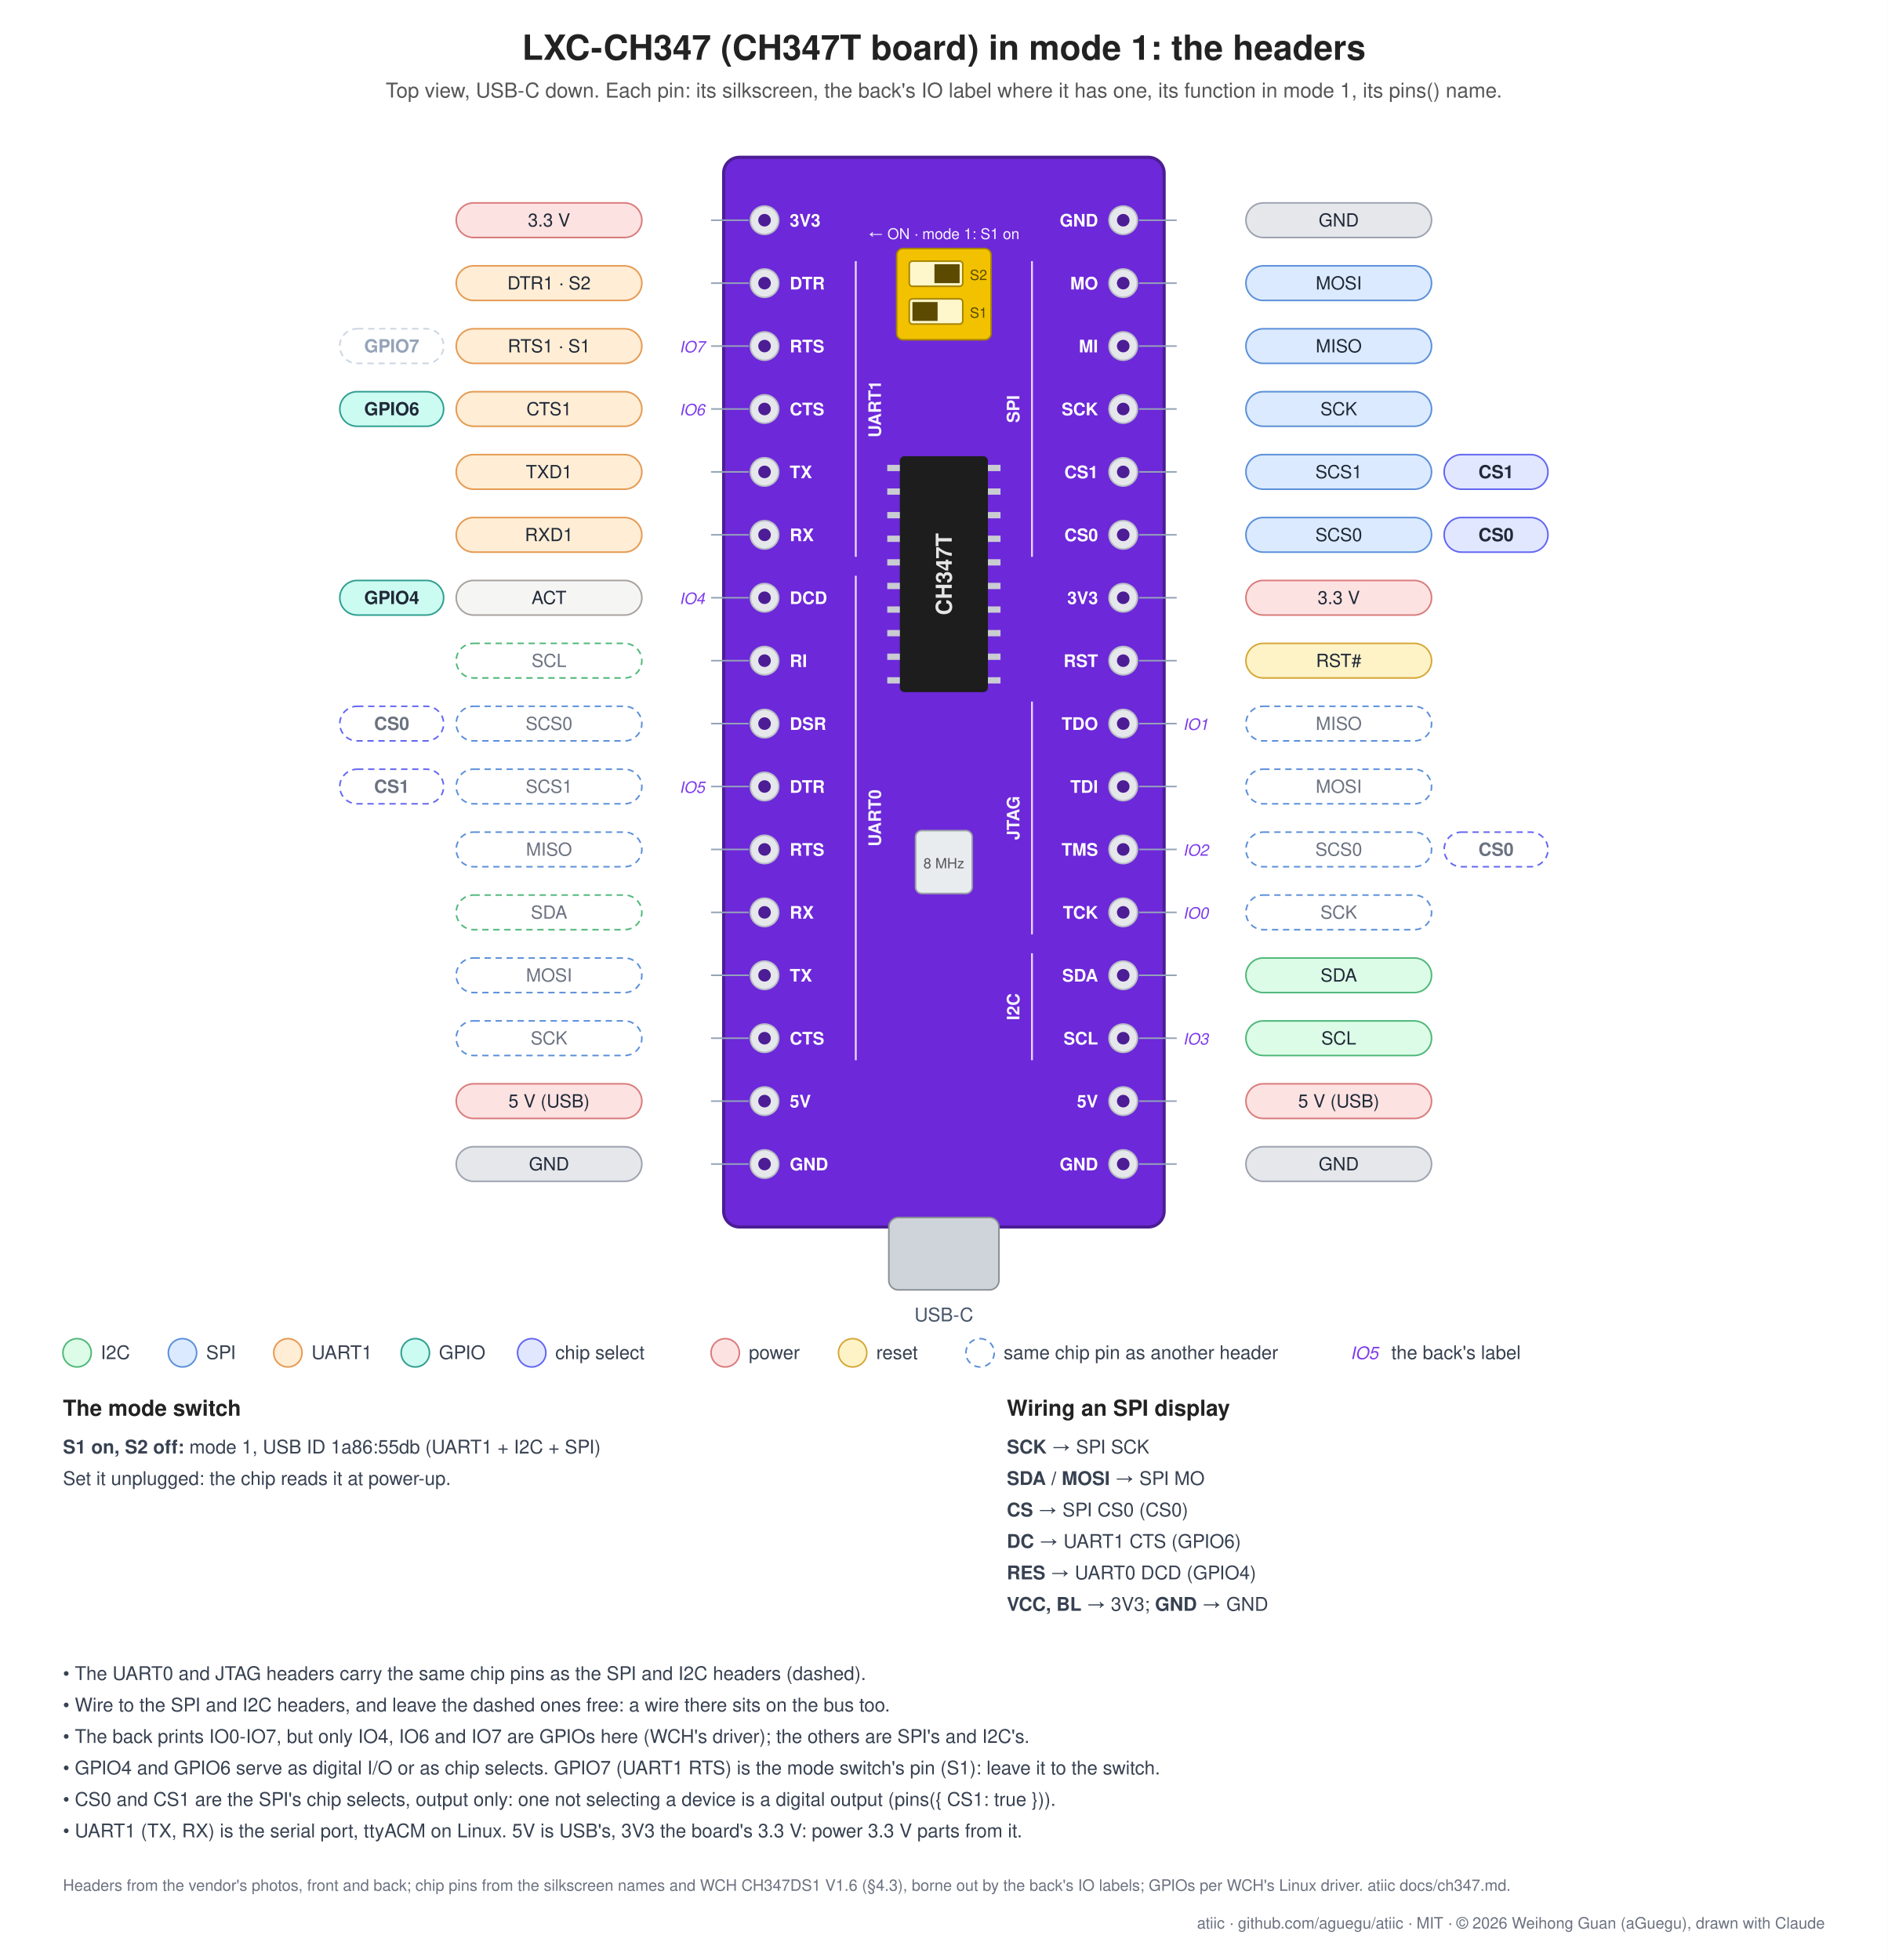
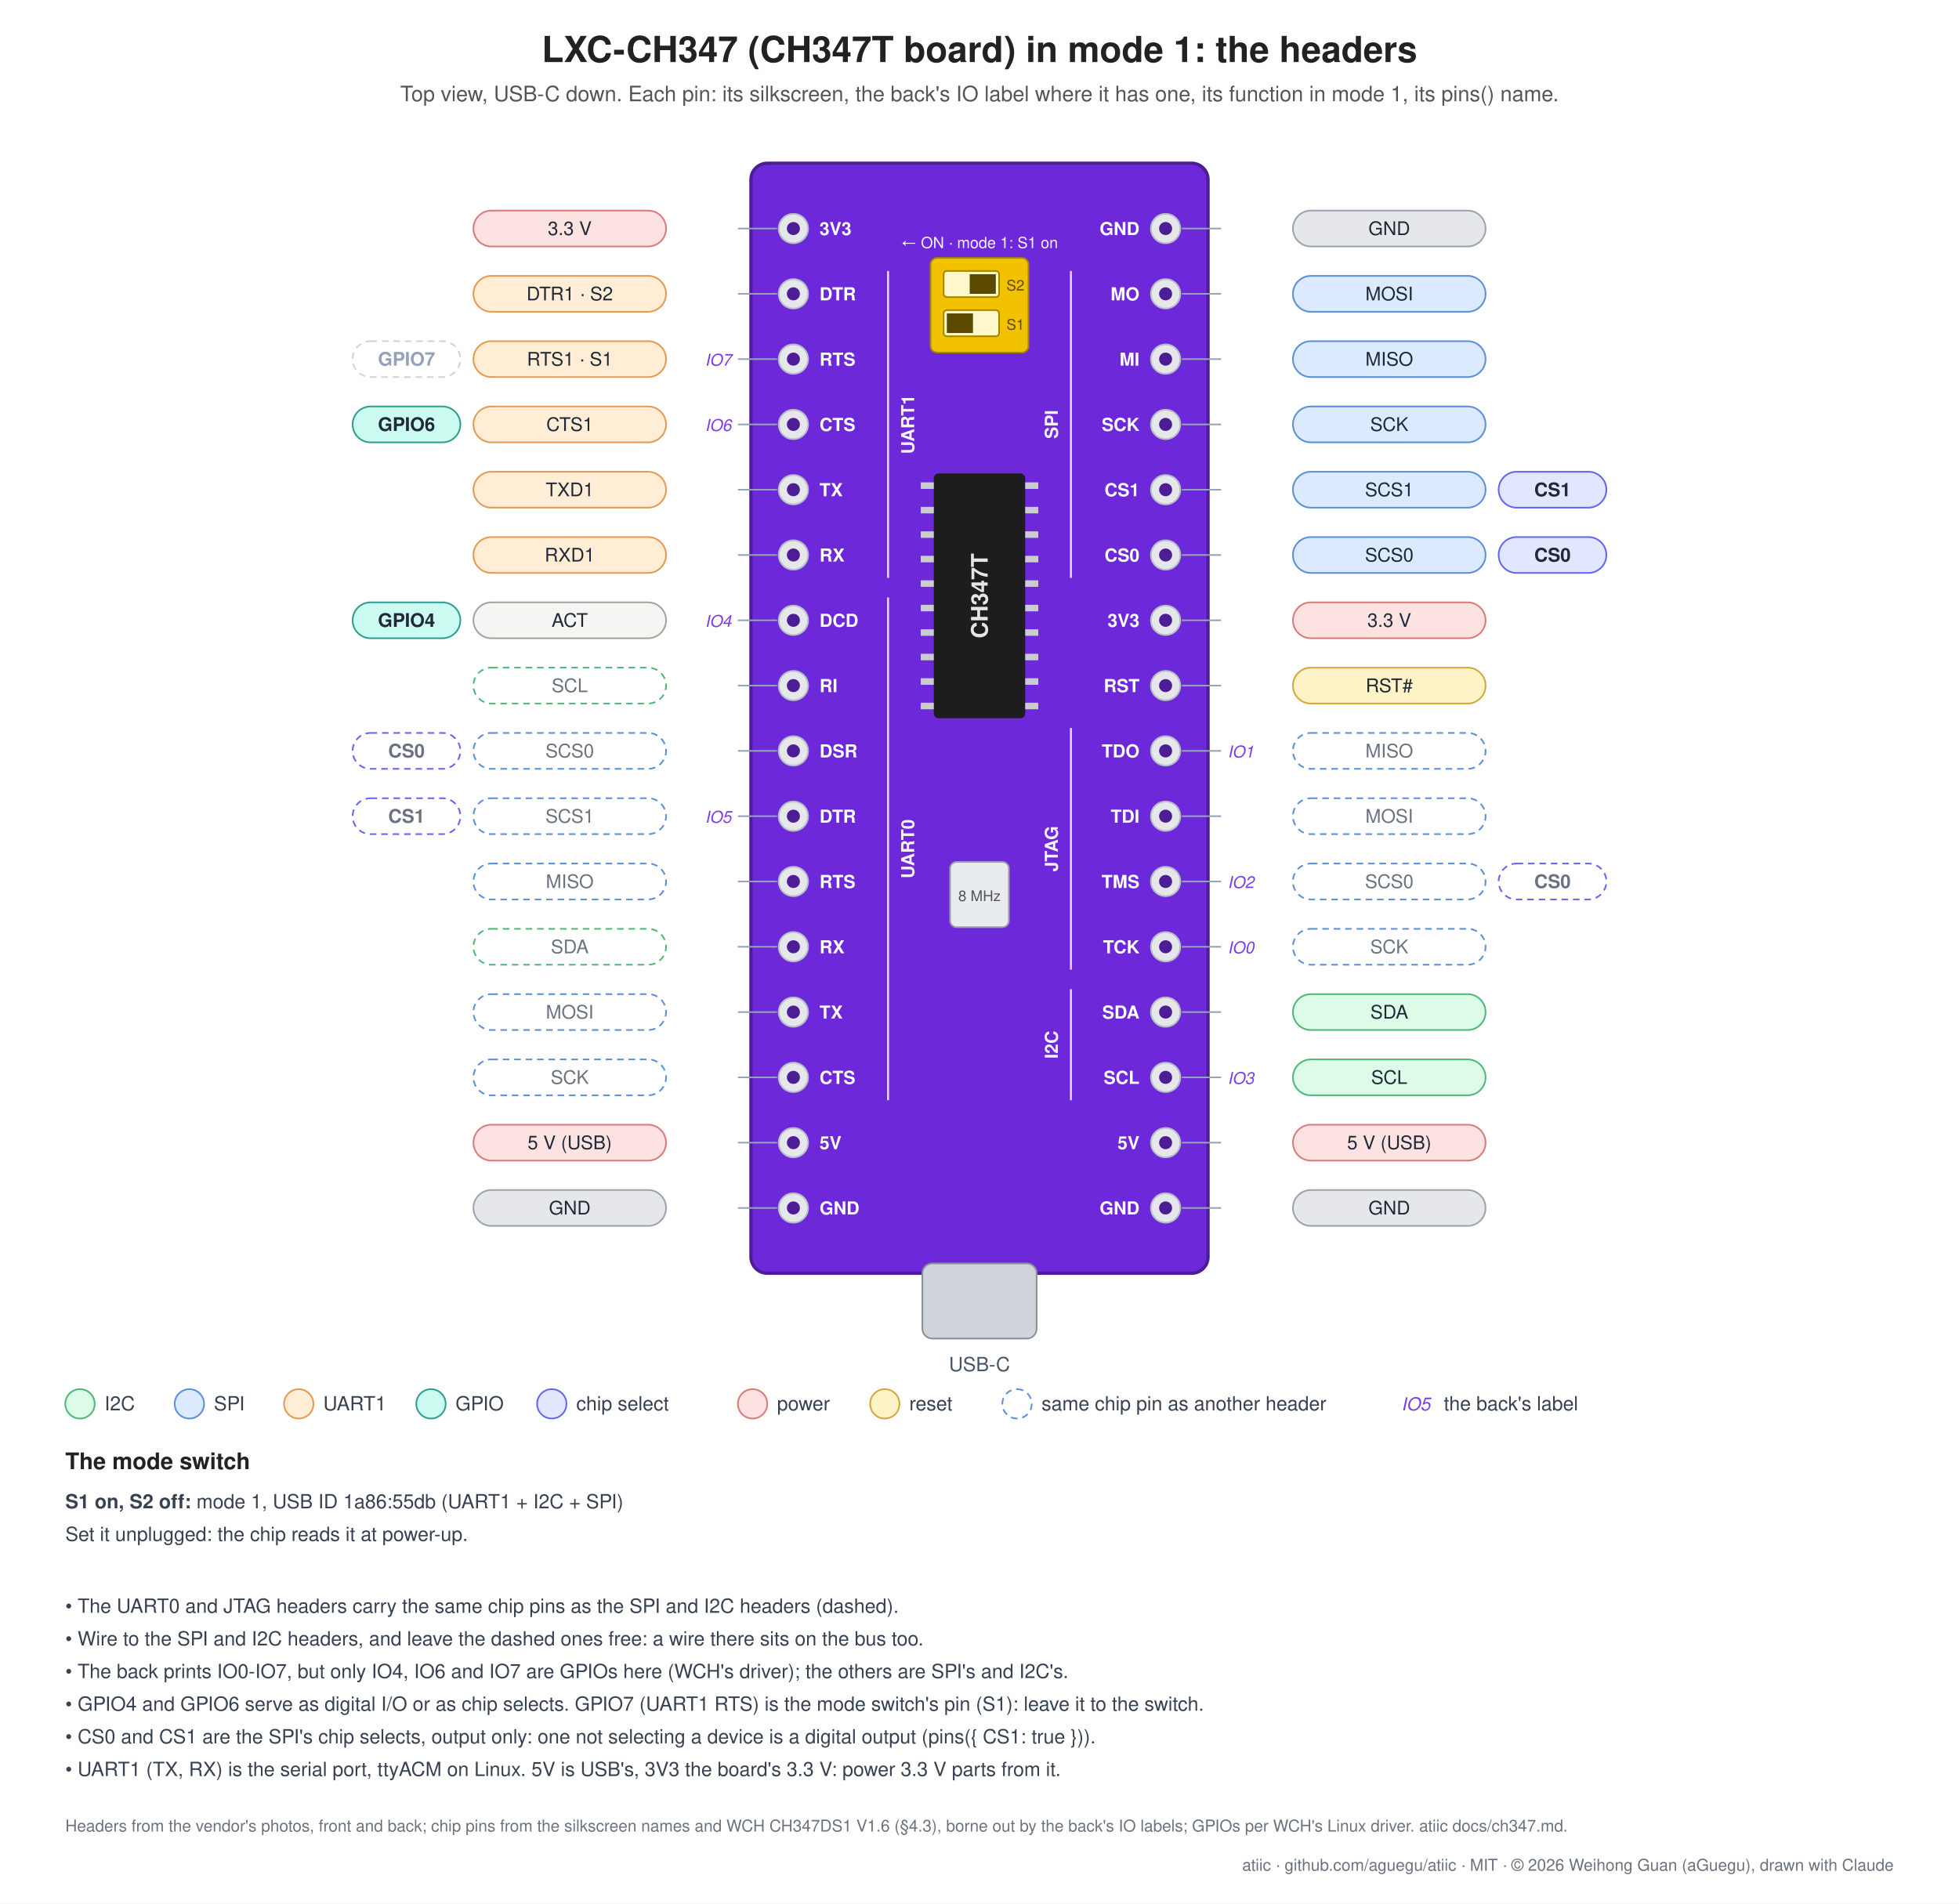
- <svg xmlns="http://www.w3.org/2000/svg" viewBox="0 0 1200 1246" width="1200" height="1246" font-family="Helvetica, Arial, sans-serif">
-   <rect width="1200" height="1246" fill="#ffffff" />
+ <svg xmlns="http://www.w3.org/2000/svg" viewBox="0 0 1200 1166" width="1200" height="1166" font-family="Helvetica, Arial, sans-serif">
+   <rect width="1200" height="1166" fill="#ffffff" />
  <text x="600.0" y="38" text-anchor="middle" font-size="22" font-weight="bold" fill="#222">LXC-CH347 (CH347T board) in mode 1: the headers</text>
  <text x="600.0" y="62" text-anchor="middle" font-size="13" fill="#555">Top view, USB-C down. Each pin: its silkscreen, the back's IO label where it has one, its function in mode 1, its pins() name.</text>
  <rect x="460" y="100" width="280" height="680" rx="10" fill="#6d28d9" stroke="#4c1d95" stroke-width="2" />
  <circle cx="486" cy="740" r="9" fill="#e5e7eb" stroke="#b8bec5" />
  <circle cx="486" cy="740" r="4" fill="#4c1d95" />
  <text x="502" y="744" text-anchor="start" font-size="11" font-weight="bold" fill="#fff">GND</text>
  <line x1="476" y1="740" x2="452" y2="740" stroke="#94a3b8" />
  <rect x="290" y="729" width="118" height="22" rx="11" fill="#e5e7eb" stroke="#9ca3af" />
  <text x="349.0" y="744" text-anchor="middle" font-size="11.5" fill="#1f2937">GND</text>
  <circle cx="486" cy="700" r="9" fill="#e5e7eb" stroke="#b8bec5" />
  <circle cx="486" cy="700" r="4" fill="#4c1d95" />
  <text x="502" y="704" text-anchor="start" font-size="11" font-weight="bold" fill="#fff">5V</text>
  <line x1="476" y1="700" x2="452" y2="700" stroke="#94a3b8" />
  <rect x="290" y="689" width="118" height="22" rx="11" fill="#fde2e2" stroke="#d97b7b" />
  <text x="349.0" y="704" text-anchor="middle" font-size="11.5" fill="#1f2937">5 V (USB)</text>
  <circle cx="486" cy="660" r="9" fill="#e5e7eb" stroke="#b8bec5" />
  <circle cx="486" cy="660" r="4" fill="#4c1d95" />
  <text x="502" y="664" text-anchor="start" font-size="11" font-weight="bold" fill="#fff">CTS</text>
  <line x1="476" y1="660" x2="452" y2="660" stroke="#94a3b8" />
  <rect x="290" y="649" width="118" height="22" rx="11" fill="#ffffff" stroke="#5b8fd9" stroke-dasharray="4 3" />
  <text x="349.0" y="664" text-anchor="middle" font-size="11.5" fill="#6b7280">SCK</text>
  <circle cx="486" cy="620" r="9" fill="#e5e7eb" stroke="#b8bec5" />
  <circle cx="486" cy="620" r="4" fill="#4c1d95" />
  <text x="502" y="624" text-anchor="start" font-size="11" font-weight="bold" fill="#fff">TX</text>
  <line x1="476" y1="620" x2="452" y2="620" stroke="#94a3b8" />
  <rect x="290" y="609" width="118" height="22" rx="11" fill="#ffffff" stroke="#5b8fd9" stroke-dasharray="4 3" />
  <text x="349.0" y="624" text-anchor="middle" font-size="11.5" fill="#6b7280">MOSI</text>
  <circle cx="486" cy="580" r="9" fill="#e5e7eb" stroke="#b8bec5" />
  <circle cx="486" cy="580" r="4" fill="#4c1d95" />
  <text x="502" y="584" text-anchor="start" font-size="11" font-weight="bold" fill="#fff">RX</text>
  <line x1="476" y1="580" x2="452" y2="580" stroke="#94a3b8" />
  <rect x="290" y="569" width="118" height="22" rx="11" fill="#ffffff" stroke="#4fb879" stroke-dasharray="4 3" />
  <text x="349.0" y="584" text-anchor="middle" font-size="11.5" fill="#6b7280">SDA</text>
  <circle cx="486" cy="540" r="9" fill="#e5e7eb" stroke="#b8bec5" />
  <circle cx="486" cy="540" r="4" fill="#4c1d95" />
  <text x="502" y="544" text-anchor="start" font-size="11" font-weight="bold" fill="#fff">RTS</text>
  <line x1="476" y1="540" x2="452" y2="540" stroke="#94a3b8" />
  <rect x="290" y="529" width="118" height="22" rx="11" fill="#ffffff" stroke="#5b8fd9" stroke-dasharray="4 3" />
  <text x="349.0" y="544" text-anchor="middle" font-size="11.5" fill="#6b7280">MISO</text>
  <circle cx="486" cy="500" r="9" fill="#e5e7eb" stroke="#b8bec5" />
  <circle cx="486" cy="500" r="4" fill="#4c1d95" />
  <text x="502" y="504" text-anchor="start" font-size="11" font-weight="bold" fill="#fff">DTR</text>
  <line x1="476" y1="500" x2="452" y2="500" stroke="#94a3b8" />
  <text x="448" y="504" text-anchor="end" font-size="10" font-style="italic" fill="#7c3aed">IO5</text>
  <rect x="290" y="489" width="118" height="22" rx="11" fill="#ffffff" stroke="#5b8fd9" stroke-dasharray="4 3" />
  <text x="349.0" y="504" text-anchor="middle" font-size="11.5" fill="#6b7280">SCS1</text>
  <rect x="216" y="489" width="66" height="22" rx="11" fill="#ffffff" stroke="#6366f1" stroke-dasharray="4 3" />
  <text x="249.0" y="504" text-anchor="middle" font-size="11.5" font-weight="bold" fill="#6b7280">CS1</text>
  <circle cx="486" cy="460" r="9" fill="#e5e7eb" stroke="#b8bec5" />
  <circle cx="486" cy="460" r="4" fill="#4c1d95" />
  <text x="502" y="464" text-anchor="start" font-size="11" font-weight="bold" fill="#fff">DSR</text>
  <line x1="476" y1="460" x2="452" y2="460" stroke="#94a3b8" />
  <rect x="290" y="449" width="118" height="22" rx="11" fill="#ffffff" stroke="#5b8fd9" stroke-dasharray="4 3" />
  <text x="349.0" y="464" text-anchor="middle" font-size="11.5" fill="#6b7280">SCS0</text>
  <rect x="216" y="449" width="66" height="22" rx="11" fill="#ffffff" stroke="#6366f1" stroke-dasharray="4 3" />
  <text x="249.0" y="464" text-anchor="middle" font-size="11.5" font-weight="bold" fill="#6b7280">CS0</text>
  <circle cx="486" cy="420" r="9" fill="#e5e7eb" stroke="#b8bec5" />
  <circle cx="486" cy="420" r="4" fill="#4c1d95" />
  <text x="502" y="424" text-anchor="start" font-size="11" font-weight="bold" fill="#fff">RI</text>
  <line x1="476" y1="420" x2="452" y2="420" stroke="#94a3b8" />
  <rect x="290" y="409" width="118" height="22" rx="11" fill="#ffffff" stroke="#4fb879" stroke-dasharray="4 3" />
  <text x="349.0" y="424" text-anchor="middle" font-size="11.5" fill="#6b7280">SCL</text>
  <circle cx="486" cy="380" r="9" fill="#e5e7eb" stroke="#b8bec5" />
  <circle cx="486" cy="380" r="4" fill="#4c1d95" />
  <text x="502" y="384" text-anchor="start" font-size="11" font-weight="bold" fill="#fff">DCD</text>
  <line x1="476" y1="380" x2="452" y2="380" stroke="#94a3b8" />
  <text x="448" y="384" text-anchor="end" font-size="10" font-style="italic" fill="#7c3aed">IO4</text>
  <rect x="290" y="369" width="118" height="22" rx="11" fill="#f5f5f4" stroke="#a8a29e" />
  <text x="349.0" y="384" text-anchor="middle" font-size="11.5" fill="#1f2937">ACT</text>
  <rect x="216" y="369" width="66" height="22" rx="11" fill="#ccfbf1" stroke="#2f9e8f" />
  <text x="249.0" y="384" text-anchor="middle" font-size="11.5" font-weight="bold" fill="#1f2937">GPIO4</text>
  <circle cx="486" cy="340" r="9" fill="#e5e7eb" stroke="#b8bec5" />
  <circle cx="486" cy="340" r="4" fill="#4c1d95" />
  <text x="502" y="344" text-anchor="start" font-size="11" font-weight="bold" fill="#fff">RX</text>
  <line x1="476" y1="340" x2="452" y2="340" stroke="#94a3b8" />
  <rect x="290" y="329" width="118" height="22" rx="11" fill="#ffedd5" stroke="#e59a52" />
  <text x="349.0" y="344" text-anchor="middle" font-size="11.5" fill="#1f2937">RXD1</text>
  <circle cx="486" cy="300" r="9" fill="#e5e7eb" stroke="#b8bec5" />
  <circle cx="486" cy="300" r="4" fill="#4c1d95" />
  <text x="502" y="304" text-anchor="start" font-size="11" font-weight="bold" fill="#fff">TX</text>
  <line x1="476" y1="300" x2="452" y2="300" stroke="#94a3b8" />
  <rect x="290" y="289" width="118" height="22" rx="11" fill="#ffedd5" stroke="#e59a52" />
  <text x="349.0" y="304" text-anchor="middle" font-size="11.5" fill="#1f2937">TXD1</text>
  <circle cx="486" cy="260" r="9" fill="#e5e7eb" stroke="#b8bec5" />
  <circle cx="486" cy="260" r="4" fill="#4c1d95" />
  <text x="502" y="264" text-anchor="start" font-size="11" font-weight="bold" fill="#fff">CTS</text>
  <line x1="476" y1="260" x2="452" y2="260" stroke="#94a3b8" />
  <text x="448" y="264" text-anchor="end" font-size="10" font-style="italic" fill="#7c3aed">IO6</text>
  <rect x="290" y="249" width="118" height="22" rx="11" fill="#ffedd5" stroke="#e59a52" />
  <text x="349.0" y="264" text-anchor="middle" font-size="11.5" fill="#1f2937">CTS1</text>
  <rect x="216" y="249" width="66" height="22" rx="11" fill="#ccfbf1" stroke="#2f9e8f" />
  <text x="249.0" y="264" text-anchor="middle" font-size="11.5" font-weight="bold" fill="#1f2937">GPIO6</text>
  <circle cx="486" cy="220" r="9" fill="#e5e7eb" stroke="#b8bec5" />
  <circle cx="486" cy="220" r="4" fill="#4c1d95" />
  <text x="502" y="224" text-anchor="start" font-size="11" font-weight="bold" fill="#fff">RTS</text>
  <line x1="476" y1="220" x2="452" y2="220" stroke="#94a3b8" />
  <text x="448" y="224" text-anchor="end" font-size="10" font-style="italic" fill="#7c3aed">IO7</text>
  <rect x="290" y="209" width="118" height="22" rx="11" fill="#ffedd5" stroke="#e59a52" />
  <text x="349.0" y="224" text-anchor="middle" font-size="11.5" fill="#1f2937">RTS1 · S1</text>
  <rect x="216" y="209" width="66" height="22" rx="11" fill="#ffffff" stroke="#cbd5e1" stroke-dasharray="4 3" />
  <text x="249.0" y="224" text-anchor="middle" font-size="11.5" font-weight="bold" fill="#94a3b8">GPIO7</text>
  <circle cx="486" cy="180" r="9" fill="#e5e7eb" stroke="#b8bec5" />
  <circle cx="486" cy="180" r="4" fill="#4c1d95" />
  <text x="502" y="184" text-anchor="start" font-size="11" font-weight="bold" fill="#fff">DTR</text>
  <line x1="476" y1="180" x2="452" y2="180" stroke="#94a3b8" />
  <rect x="290" y="169" width="118" height="22" rx="11" fill="#ffedd5" stroke="#e59a52" />
  <text x="349.0" y="184" text-anchor="middle" font-size="11.5" fill="#1f2937">DTR1 · S2</text>
  <circle cx="486" cy="140" r="9" fill="#e5e7eb" stroke="#b8bec5" />
  <circle cx="486" cy="140" r="4" fill="#4c1d95" />
  <text x="502" y="144" text-anchor="start" font-size="11" font-weight="bold" fill="#fff">3V3</text>
  <line x1="476" y1="140" x2="452" y2="140" stroke="#94a3b8" />
  <rect x="290" y="129" width="118" height="22" rx="11" fill="#fde2e2" stroke="#d97b7b" />
  <text x="349.0" y="144" text-anchor="middle" font-size="11.5" fill="#1f2937">3.3 V</text>
  <circle cx="714" cy="740" r="9" fill="#e5e7eb" stroke="#b8bec5" />
  <circle cx="714" cy="740" r="4" fill="#4c1d95" />
  <text x="698" y="744" text-anchor="end" font-size="11" font-weight="bold" fill="#fff">GND</text>
  <line x1="724" y1="740" x2="748" y2="740" stroke="#94a3b8" />
  <rect x="792" y="729" width="118" height="22" rx="11" fill="#e5e7eb" stroke="#9ca3af" />
  <text x="851.0" y="744" text-anchor="middle" font-size="11.5" fill="#1f2937">GND</text>
  <circle cx="714" cy="700" r="9" fill="#e5e7eb" stroke="#b8bec5" />
  <circle cx="714" cy="700" r="4" fill="#4c1d95" />
  <text x="698" y="704" text-anchor="end" font-size="11" font-weight="bold" fill="#fff">5V</text>
  <line x1="724" y1="700" x2="748" y2="700" stroke="#94a3b8" />
  <rect x="792" y="689" width="118" height="22" rx="11" fill="#fde2e2" stroke="#d97b7b" />
  <text x="851.0" y="704" text-anchor="middle" font-size="11.5" fill="#1f2937">5 V (USB)</text>
  <circle cx="714" cy="660" r="9" fill="#e5e7eb" stroke="#b8bec5" />
  <circle cx="714" cy="660" r="4" fill="#4c1d95" />
  <text x="698" y="664" text-anchor="end" font-size="11" font-weight="bold" fill="#fff">SCL</text>
  <line x1="724" y1="660" x2="748" y2="660" stroke="#94a3b8" />
  <text x="752" y="664" text-anchor="start" font-size="10" font-style="italic" fill="#7c3aed">IO3</text>
  <rect x="792" y="649" width="118" height="22" rx="11" fill="#dcfce7" stroke="#4fb879" />
  <text x="851.0" y="664" text-anchor="middle" font-size="11.5" fill="#1f2937">SCL</text>
  <circle cx="714" cy="620" r="9" fill="#e5e7eb" stroke="#b8bec5" />
  <circle cx="714" cy="620" r="4" fill="#4c1d95" />
  <text x="698" y="624" text-anchor="end" font-size="11" font-weight="bold" fill="#fff">SDA</text>
  <line x1="724" y1="620" x2="748" y2="620" stroke="#94a3b8" />
  <rect x="792" y="609" width="118" height="22" rx="11" fill="#dcfce7" stroke="#4fb879" />
  <text x="851.0" y="624" text-anchor="middle" font-size="11.5" fill="#1f2937">SDA</text>
  <circle cx="714" cy="580" r="9" fill="#e5e7eb" stroke="#b8bec5" />
  <circle cx="714" cy="580" r="4" fill="#4c1d95" />
  <text x="698" y="584" text-anchor="end" font-size="11" font-weight="bold" fill="#fff">TCK</text>
  <line x1="724" y1="580" x2="748" y2="580" stroke="#94a3b8" />
  <text x="752" y="584" text-anchor="start" font-size="10" font-style="italic" fill="#7c3aed">IO0</text>
  <rect x="792" y="569" width="118" height="22" rx="11" fill="#ffffff" stroke="#5b8fd9" stroke-dasharray="4 3" />
  <text x="851.0" y="584" text-anchor="middle" font-size="11.5" fill="#6b7280">SCK</text>
  <circle cx="714" cy="540" r="9" fill="#e5e7eb" stroke="#b8bec5" />
  <circle cx="714" cy="540" r="4" fill="#4c1d95" />
  <text x="698" y="544" text-anchor="end" font-size="11" font-weight="bold" fill="#fff">TMS</text>
  <line x1="724" y1="540" x2="748" y2="540" stroke="#94a3b8" />
  <text x="752" y="544" text-anchor="start" font-size="10" font-style="italic" fill="#7c3aed">IO2</text>
  <rect x="792" y="529" width="118" height="22" rx="11" fill="#ffffff" stroke="#5b8fd9" stroke-dasharray="4 3" />
  <text x="851.0" y="544" text-anchor="middle" font-size="11.5" fill="#6b7280">SCS0</text>
  <rect x="918" y="529" width="66" height="22" rx="11" fill="#ffffff" stroke="#6366f1" stroke-dasharray="4 3" />
  <text x="951.0" y="544" text-anchor="middle" font-size="11.5" font-weight="bold" fill="#6b7280">CS0</text>
  <circle cx="714" cy="500" r="9" fill="#e5e7eb" stroke="#b8bec5" />
  <circle cx="714" cy="500" r="4" fill="#4c1d95" />
  <text x="698" y="504" text-anchor="end" font-size="11" font-weight="bold" fill="#fff">TDI</text>
  <line x1="724" y1="500" x2="748" y2="500" stroke="#94a3b8" />
  <rect x="792" y="489" width="118" height="22" rx="11" fill="#ffffff" stroke="#5b8fd9" stroke-dasharray="4 3" />
  <text x="851.0" y="504" text-anchor="middle" font-size="11.5" fill="#6b7280">MOSI</text>
  <circle cx="714" cy="460" r="9" fill="#e5e7eb" stroke="#b8bec5" />
  <circle cx="714" cy="460" r="4" fill="#4c1d95" />
  <text x="698" y="464" text-anchor="end" font-size="11" font-weight="bold" fill="#fff">TDO</text>
  <line x1="724" y1="460" x2="748" y2="460" stroke="#94a3b8" />
  <text x="752" y="464" text-anchor="start" font-size="10" font-style="italic" fill="#7c3aed">IO1</text>
  <rect x="792" y="449" width="118" height="22" rx="11" fill="#ffffff" stroke="#5b8fd9" stroke-dasharray="4 3" />
  <text x="851.0" y="464" text-anchor="middle" font-size="11.5" fill="#6b7280">MISO</text>
  <circle cx="714" cy="420" r="9" fill="#e5e7eb" stroke="#b8bec5" />
  <circle cx="714" cy="420" r="4" fill="#4c1d95" />
  <text x="698" y="424" text-anchor="end" font-size="11" font-weight="bold" fill="#fff">RST</text>
  <line x1="724" y1="420" x2="748" y2="420" stroke="#94a3b8" />
  <rect x="792" y="409" width="118" height="22" rx="11" fill="#fef3c7" stroke="#d6a738" />
  <text x="851.0" y="424" text-anchor="middle" font-size="11.5" fill="#1f2937">RST#</text>
  <circle cx="714" cy="380" r="9" fill="#e5e7eb" stroke="#b8bec5" />
  <circle cx="714" cy="380" r="4" fill="#4c1d95" />
  <text x="698" y="384" text-anchor="end" font-size="11" font-weight="bold" fill="#fff">3V3</text>
  <line x1="724" y1="380" x2="748" y2="380" stroke="#94a3b8" />
  <rect x="792" y="369" width="118" height="22" rx="11" fill="#fde2e2" stroke="#d97b7b" />
  <text x="851.0" y="384" text-anchor="middle" font-size="11.5" fill="#1f2937">3.3 V</text>
  <circle cx="714" cy="340" r="9" fill="#e5e7eb" stroke="#b8bec5" />
  <circle cx="714" cy="340" r="4" fill="#4c1d95" />
  <text x="698" y="344" text-anchor="end" font-size="11" font-weight="bold" fill="#fff">CS0</text>
  <line x1="724" y1="340" x2="748" y2="340" stroke="#94a3b8" />
  <rect x="792" y="329" width="118" height="22" rx="11" fill="#dbeafe" stroke="#5b8fd9" />
  <text x="851.0" y="344" text-anchor="middle" font-size="11.5" fill="#1f2937">SCS0</text>
  <rect x="918" y="329" width="66" height="22" rx="11" fill="#e0e7ff" stroke="#6366f1" />
  <text x="951.0" y="344" text-anchor="middle" font-size="11.5" font-weight="bold" fill="#1f2937">CS0</text>
  <circle cx="714" cy="300" r="9" fill="#e5e7eb" stroke="#b8bec5" />
  <circle cx="714" cy="300" r="4" fill="#4c1d95" />
  <text x="698" y="304" text-anchor="end" font-size="11" font-weight="bold" fill="#fff">CS1</text>
  <line x1="724" y1="300" x2="748" y2="300" stroke="#94a3b8" />
  <rect x="792" y="289" width="118" height="22" rx="11" fill="#dbeafe" stroke="#5b8fd9" />
  <text x="851.0" y="304" text-anchor="middle" font-size="11.5" fill="#1f2937">SCS1</text>
  <rect x="918" y="289" width="66" height="22" rx="11" fill="#e0e7ff" stroke="#6366f1" />
  <text x="951.0" y="304" text-anchor="middle" font-size="11.5" font-weight="bold" fill="#1f2937">CS1</text>
  <circle cx="714" cy="260" r="9" fill="#e5e7eb" stroke="#b8bec5" />
  <circle cx="714" cy="260" r="4" fill="#4c1d95" />
  <text x="698" y="264" text-anchor="end" font-size="11" font-weight="bold" fill="#fff">SCK</text>
  <line x1="724" y1="260" x2="748" y2="260" stroke="#94a3b8" />
  <rect x="792" y="249" width="118" height="22" rx="11" fill="#dbeafe" stroke="#5b8fd9" />
  <text x="851.0" y="264" text-anchor="middle" font-size="11.5" fill="#1f2937">SCK</text>
  <circle cx="714" cy="220" r="9" fill="#e5e7eb" stroke="#b8bec5" />
  <circle cx="714" cy="220" r="4" fill="#4c1d95" />
  <text x="698" y="224" text-anchor="end" font-size="11" font-weight="bold" fill="#fff">MI</text>
  <line x1="724" y1="220" x2="748" y2="220" stroke="#94a3b8" />
  <rect x="792" y="209" width="118" height="22" rx="11" fill="#dbeafe" stroke="#5b8fd9" />
  <text x="851.0" y="224" text-anchor="middle" font-size="11.5" fill="#1f2937">MISO</text>
  <circle cx="714" cy="180" r="9" fill="#e5e7eb" stroke="#b8bec5" />
  <circle cx="714" cy="180" r="4" fill="#4c1d95" />
  <text x="698" y="184" text-anchor="end" font-size="11" font-weight="bold" fill="#fff">MO</text>
  <line x1="724" y1="180" x2="748" y2="180" stroke="#94a3b8" />
  <rect x="792" y="169" width="118" height="22" rx="11" fill="#dbeafe" stroke="#5b8fd9" />
  <text x="851.0" y="184" text-anchor="middle" font-size="11.5" fill="#1f2937">MOSI</text>
  <circle cx="714" cy="140" r="9" fill="#e5e7eb" stroke="#b8bec5" />
  <circle cx="714" cy="140" r="4" fill="#4c1d95" />
  <text x="698" y="144" text-anchor="end" font-size="11" font-weight="bold" fill="#fff">GND</text>
  <line x1="724" y1="140" x2="748" y2="140" stroke="#94a3b8" />
  <rect x="792" y="129" width="118" height="22" rx="11" fill="#e5e7eb" stroke="#9ca3af" />
  <text x="851.0" y="144" text-anchor="middle" font-size="11.5" fill="#1f2937">GND</text>
  <line x1="544" y1="366" x2="544" y2="674" stroke="#e9d5ff" stroke-width="1.2" />
  <text transform="translate(560 520.0) rotate(-90)" text-anchor="middle" font-size="11" font-weight="bold" fill="#f5f3ff">UART0</text>
  <line x1="544" y1="166" x2="544" y2="354" stroke="#e9d5ff" stroke-width="1.2" />
  <text transform="translate(560 260.0) rotate(-90)" text-anchor="middle" font-size="11" font-weight="bold" fill="#f5f3ff">UART1</text>
  <line x1="656" y1="606" x2="656" y2="674" stroke="#e9d5ff" stroke-width="1.2" />
  <text transform="translate(648 640.0) rotate(-90)" text-anchor="middle" font-size="11" font-weight="bold" fill="#f5f3ff">I2C</text>
  <line x1="656" y1="446" x2="656" y2="594" stroke="#e9d5ff" stroke-width="1.2" />
  <text transform="translate(648 520.0) rotate(-90)" text-anchor="middle" font-size="11" font-weight="bold" fill="#f5f3ff">JTAG</text>
  <line x1="656" y1="166" x2="656" y2="354" stroke="#e9d5ff" stroke-width="1.2" />
  <text transform="translate(648 260.0) rotate(-90)" text-anchor="middle" font-size="11" font-weight="bold" fill="#f5f3ff">SPI</text>
  <rect x="572.0" y="290" width="56" height="150" rx="3" fill="#1d1d1d" />
  <rect x="564.0" y="295.5" width="8" height="4" fill="#c9ccd1" />
  <rect x="628.0" y="295.5" width="8" height="4" fill="#c9ccd1" />
  <rect x="564.0" y="310.5" width="8" height="4" fill="#c9ccd1" />
  <rect x="628.0" y="310.5" width="8" height="4" fill="#c9ccd1" />
  <rect x="564.0" y="325.5" width="8" height="4" fill="#c9ccd1" />
  <rect x="628.0" y="325.5" width="8" height="4" fill="#c9ccd1" />
  <rect x="564.0" y="340.5" width="8" height="4" fill="#c9ccd1" />
  <rect x="628.0" y="340.5" width="8" height="4" fill="#c9ccd1" />
  <rect x="564.0" y="355.5" width="8" height="4" fill="#c9ccd1" />
  <rect x="628.0" y="355.5" width="8" height="4" fill="#c9ccd1" />
  <rect x="564.0" y="370.5" width="8" height="4" fill="#c9ccd1" />
  <rect x="628.0" y="370.5" width="8" height="4" fill="#c9ccd1" />
  <rect x="564.0" y="385.5" width="8" height="4" fill="#c9ccd1" />
  <rect x="628.0" y="385.5" width="8" height="4" fill="#c9ccd1" />
  <rect x="564.0" y="400.5" width="8" height="4" fill="#c9ccd1" />
  <rect x="628.0" y="400.5" width="8" height="4" fill="#c9ccd1" />
  <rect x="564.0" y="415.5" width="8" height="4" fill="#c9ccd1" />
  <rect x="628.0" y="415.5" width="8" height="4" fill="#c9ccd1" />
  <rect x="564.0" y="430.5" width="8" height="4" fill="#c9ccd1" />
  <rect x="628.0" y="430.5" width="8" height="4" fill="#c9ccd1" />
  <text transform="translate(605.0 365.0) rotate(-90)" text-anchor="middle" font-size="14" font-weight="bold" fill="#e5e5e5">CH347T</text>
  <rect x="582.0" y="528" width="36" height="40" rx="4" fill="#e9ecef" stroke="#9aa0a6" />
  <text x="600.0" y="552" text-anchor="middle" font-size="9" fill="#555">8 MHz</text>
  <rect x="570.0" y="158" width="60" height="58" rx="4" fill="#f2c200" stroke="#a68400" />
  <rect x="578.0" y="166" width="34" height="16" rx="2" fill="#fff7cc" stroke="#a68400" />
  <rect x="594.0" y="168" width="16" height="12" fill="#5c4a00" />
  <text x="622.0" y="178" text-anchor="middle" font-size="9" fill="#5c4a00">S2</text>
  <rect x="578.0" y="190" width="34" height="16" rx="2" fill="#fff7cc" stroke="#a68400" />
  <rect x="580.0" y="192" width="16" height="12" fill="#5c4a00" />
  <text x="622.0" y="202" text-anchor="middle" font-size="9" fill="#5c4a00">S1</text>
  <text x="600.0" y="152" text-anchor="middle" font-size="9.5" fill="#f5f3ff">← ON · mode 1: S1 on</text>
  <rect x="565.0" y="774" width="70" height="46" rx="6" fill="#cfd4da" stroke="#8a9096" />
  <text x="600.0" y="840" text-anchor="middle" font-size="12" fill="#475569">USB-C</text>
  <rect x="40" y="851" width="18" height="18" rx="9" fill="#dcfce7" stroke="#4fb879" />
  <text x="64" y="864" font-size="12" fill="#374151">I2C</text>
  <rect x="107" y="851" width="18" height="18" rx="9" fill="#dbeafe" stroke="#5b8fd9" />
  <text x="131" y="864" font-size="12" fill="#374151">SPI</text>
  <rect x="174" y="851" width="18" height="18" rx="9" fill="#ffedd5" stroke="#e59a52" />
  <text x="198" y="864" font-size="12" fill="#374151">UART1</text>
  <rect x="255" y="851" width="18" height="18" rx="9" fill="#ccfbf1" stroke="#2f9e8f" />
  <text x="279" y="864" font-size="12" fill="#374151">GPIO</text>
  <rect x="329" y="851" width="18" height="18" rx="9" fill="#e0e7ff" stroke="#6366f1" />
  <text x="353" y="864" font-size="12" fill="#374151">chip select</text>
  <rect x="452" y="851" width="18" height="18" rx="9" fill="#fde2e2" stroke="#d97b7b" />
  <text x="476" y="864" font-size="12" fill="#374151">power</text>
  <rect x="533" y="851" width="18" height="18" rx="9" fill="#fef3c7" stroke="#d6a738" />
  <text x="557" y="864" font-size="12" fill="#374151">reset</text>
  <rect x="614" y="851" width="18" height="18" rx="9" fill="#ffffff" stroke="#5b8fd9" stroke-dasharray="4 3" />
  <text x="638" y="864" font-size="12" fill="#374151">same chip pin as another header</text>
  <text x="858.4" y="864" font-size="11" font-style="italic" fill="#7c3aed">IO5</text>
  <text x="884.4" y="864" font-size="12" fill="#374151">the back's label</text>
  <text x="40" y="900" font-size="14" font-weight="bold" fill="#222">The mode switch</text>
  <text x="40" y="924" font-size="12" fill="#374151">
    <tspan font-weight="bold">S1 on, S2 off:</tspan> mode 1, USB ID 1a86:55db (UART1 + I2C + SPI)</text>
  <text x="40" y="944" font-size="12" fill="#374151">Set it unplugged: the chip reads it at power-up.</text>
-   <text x="640" y="900" font-size="14" font-weight="bold" fill="#222">Wiring an SPI display</text>
-   <text x="640" y="924" font-size="12" fill="#374151">
-     <tspan font-weight="bold">SCK</tspan> → SPI SCK</text>
-   <text x="640" y="944" font-size="12" fill="#374151">
-     <tspan font-weight="bold">SDA / MOSI</tspan> → SPI MO</text>
-   <text x="640" y="964" font-size="12" fill="#374151">
-     <tspan font-weight="bold">CS</tspan> → SPI CS0 (CS0)</text>
-   <text x="640" y="984" font-size="12" fill="#374151">
-     <tspan font-weight="bold">DC</tspan> → UART1 CTS (GPIO6)</text>
-   <text x="640" y="1004" font-size="12" fill="#374151">
-     <tspan font-weight="bold">RES</tspan> → UART0 DCD (GPIO4)</text>
-   <text x="640" y="1024" font-size="12" fill="#374151">
-     <tspan font-weight="bold">VCC, BL</tspan> → 3V3; <tspan font-weight="bold">GND</tspan> → GND</text>
-   <text x="40" y="1068" font-size="12" fill="#374151">• The UART0 and JTAG headers carry the same chip pins as the SPI and I2C headers (dashed).</text>
-   <text x="40" y="1088" font-size="12" fill="#374151">• Wire to the SPI and I2C headers, and leave the dashed ones free: a wire there sits on the bus too.</text>
-   <text x="40" y="1108" font-size="12" fill="#374151">• The back prints IO0-IO7, but only IO4, IO6 and IO7 are GPIOs here (WCH's driver); the others are SPI's and I2C's.</text>
-   <text x="40" y="1128" font-size="12" fill="#374151">• GPIO4 and GPIO6 serve as digital I/O or as chip selects. GPIO7 (UART1 RTS) is the mode switch's pin (S1): leave it to the switch.</text>
-   <text x="40" y="1148" font-size="12" fill="#374151">• CS0 and CS1 are the SPI's chip selects, output only: one not selecting a device is a digital output (pins({ CS1: true })).</text>
-   <text x="40" y="1168" font-size="12" fill="#374151">• UART1 (TX, RX) is the serial port, ttyACM on Linux. 5V is USB's, 3V3 the board's 3.3 V: power 3.3 V parts from it.</text>
-   <text x="40" y="1202" font-size="10" fill="#6b7280">Headers from the vendor's photos, front and back; chip pins from the silkscreen names and WCH CH347DS1 V1.6 (§4.3), borne out by the back's IO labels; GPIOs per WCH's Linux driver. atiic docs/ch347.md.</text>
-   <text x="1160" y="1226" text-anchor="end" font-size="10" fill="#6b7280">atiic · github.com/aguegu/atiic · MIT · © 2026 Weihong Guan (aGuegu), drawn with Claude</text>
+   <text x="40" y="988" font-size="12" fill="#374151">• The UART0 and JTAG headers carry the same chip pins as the SPI and I2C headers (dashed).</text>
+   <text x="40" y="1008" font-size="12" fill="#374151">• Wire to the SPI and I2C headers, and leave the dashed ones free: a wire there sits on the bus too.</text>
+   <text x="40" y="1028" font-size="12" fill="#374151">• The back prints IO0-IO7, but only IO4, IO6 and IO7 are GPIOs here (WCH's driver); the others are SPI's and I2C's.</text>
+   <text x="40" y="1048" font-size="12" fill="#374151">• GPIO4 and GPIO6 serve as digital I/O or as chip selects. GPIO7 (UART1 RTS) is the mode switch's pin (S1): leave it to the switch.</text>
+   <text x="40" y="1068" font-size="12" fill="#374151">• CS0 and CS1 are the SPI's chip selects, output only: one not selecting a device is a digital output (pins({ CS1: true })).</text>
+   <text x="40" y="1088" font-size="12" fill="#374151">• UART1 (TX, RX) is the serial port, ttyACM on Linux. 5V is USB's, 3V3 the board's 3.3 V: power 3.3 V parts from it.</text>
+   <text x="40" y="1122" font-size="10" fill="#6b7280">Headers from the vendor's photos, front and back; chip pins from the silkscreen names and WCH CH347DS1 V1.6 (§4.3), borne out by the back's IO labels; GPIOs per WCH's Linux driver. atiic docs/ch347.md.</text>
+   <text x="1160" y="1146" text-anchor="end" font-size="10" fill="#6b7280">atiic · github.com/aguegu/atiic · MIT · © 2026 Weihong Guan (aGuegu), drawn with Claude</text>
</svg>
